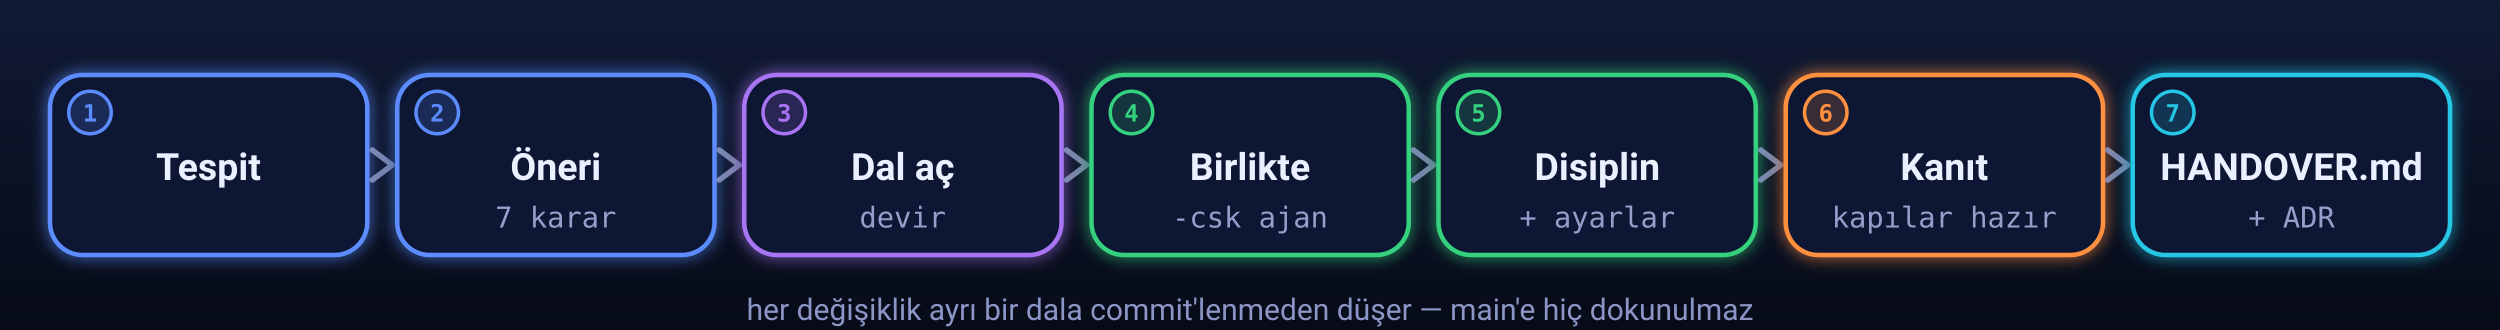
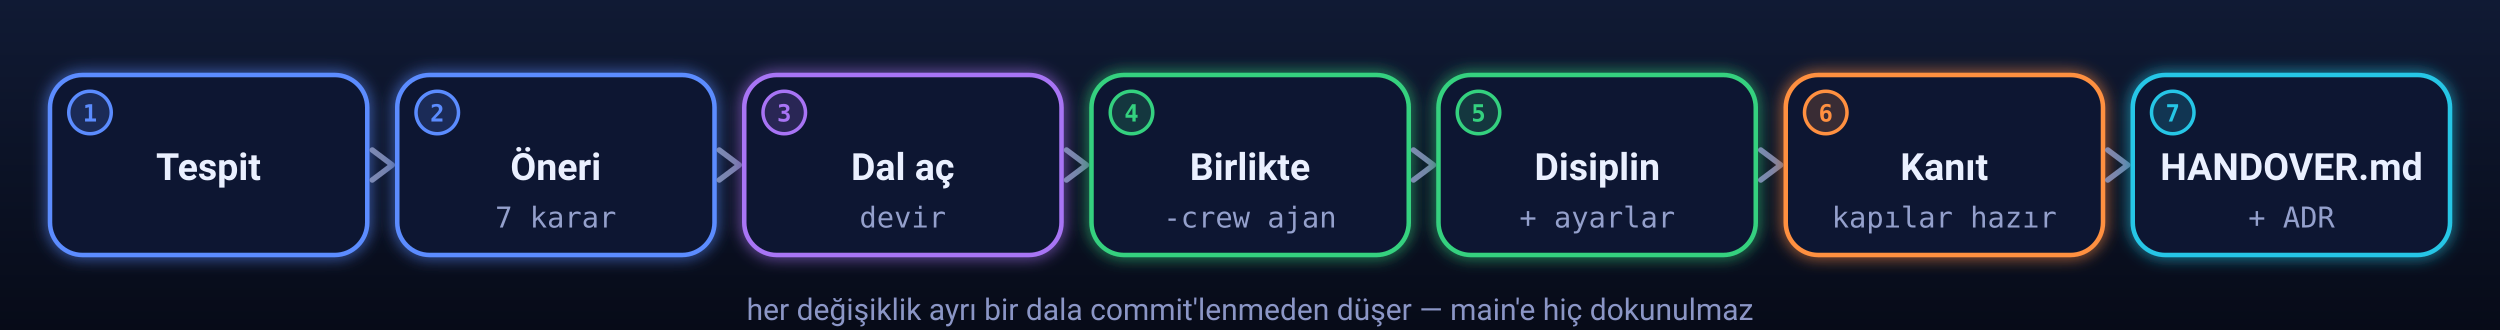
<svg xmlns="http://www.w3.org/2000/svg" viewBox="0 0 1000 132" font-family="'Segoe UI',system-ui,-apple-system,Roboto,Helvetica,Arial,sans-serif" role="img" aria-label="Claude Starter Kit — handover steps">
  <defs>
    <linearGradient id="hbg" x1="0" y1="0" x2="0" y2="1">
      <stop offset="0" stop-color="#101a34" />
      <stop offset="1" stop-color="#070b18" />
    </linearGradient>
    <filter id="glow" x="-60%" y="-60%" width="220%" height="220%">
      <feGaussianBlur stdDeviation="3" result="b" />
      <feMerge>
        <feMergeNode in="b" />
        <feMergeNode in="SourceGraphic" />
      </feMerge>
    </filter>
  </defs>
  <rect width="1000" height="132" fill="url(#hbg)" />
  <rect x="20.0" y="30" width="126.9" height="72" rx="13" fill="#0f1830" stroke="#5b8cff" stroke-width="1.8" filter="url(#glow)" />
  <circle cx="36.0" cy="45.0" r="8.5" fill="#5b8cff" fill-opacity="0.18" stroke="#5b8cff" stroke-width="1.4" />
  <text x="36.0" y="48.6" text-anchor="middle" font-size="9.5" font-weight="800" fill="#5b8cff" font-family="ui-monospace,Menlo,monospace">1</text>
  <text x="83.4" y="72" text-anchor="middle" font-size="15" font-weight="700" fill="#eaf0ff">Tespit</text>
  <path d="M148.9,60.0 L156.9,66.0 L148.9,72.0" fill="none" stroke="#94a0cc" stroke-opacity="0.8" stroke-width="2.2" stroke-linecap="round" stroke-linejoin="round" />
  <rect x="158.9" y="30" width="126.9" height="72" rx="13" fill="#0f1830" stroke="#5b8cff" stroke-width="1.8" filter="url(#glow)" />
  <circle cx="174.9" cy="45.0" r="8.5" fill="#5b8cff" fill-opacity="0.18" stroke="#5b8cff" stroke-width="1.4" />
  <text x="174.9" y="48.6" text-anchor="middle" font-size="9.5" font-weight="800" fill="#5b8cff" font-family="ui-monospace,Menlo,monospace">2</text>
  <text x="222.3" y="72" text-anchor="middle" font-size="15" font-weight="700" fill="#eaf0ff">Öneri</text>
  <text x="222.3" y="91" text-anchor="middle" font-size="11.5" fill="#94a0cc" font-family="ui-monospace,Menlo,monospace">7 karar</text>
  <path d="M287.7,60.0 L295.7,66.0 L287.7,72.0" fill="none" stroke="#94a0cc" stroke-opacity="0.8" stroke-width="2.2" stroke-linecap="round" stroke-linejoin="round" />
  <rect x="297.7" y="30" width="126.9" height="72" rx="13" fill="#0f1830" stroke="#a874f5" stroke-width="1.8" filter="url(#glow)" />
  <circle cx="313.7" cy="45.0" r="8.5" fill="#a874f5" fill-opacity="0.18" stroke="#a874f5" stroke-width="1.4" />
  <text x="313.7" y="48.6" text-anchor="middle" font-size="9.5" font-weight="800" fill="#a874f5" font-family="ui-monospace,Menlo,monospace">3</text>
  <text x="361.1" y="72" text-anchor="middle" font-size="15" font-weight="700" fill="#eaf0ff">Dal aç</text>
  <text x="361.1" y="91" text-anchor="middle" font-size="11.5" fill="#94a0cc" font-family="ui-monospace,Menlo,monospace">devir</text>
  <path d="M426.6,60.0 L434.6,66.0 L426.6,72.0" fill="none" stroke="#94a0cc" stroke-opacity="0.8" stroke-width="2.2" stroke-linecap="round" stroke-linejoin="round" />
  <rect x="436.6" y="30" width="126.9" height="72" rx="13" fill="#0f1830" stroke="#34d17f" stroke-width="1.8" filter="url(#glow)" />
  <circle cx="452.6" cy="45.0" r="8.5" fill="#34d17f" fill-opacity="0.18" stroke="#34d17f" stroke-width="1.4" />
  <text x="452.6" y="48.6" text-anchor="middle" font-size="9.5" font-weight="800" fill="#34d17f" font-family="ui-monospace,Menlo,monospace">4</text>
  <text x="500.0" y="72" text-anchor="middle" font-size="15" font-weight="700" fill="#eaf0ff">Birlikte</text>
-   <text x="500.0" y="91" text-anchor="middle" font-size="11.5" fill="#94a0cc" font-family="ui-monospace,Menlo,monospace">-csk ajan</text>
+   <text x="500.0" y="91" text-anchor="middle" font-size="11.5" fill="#94a0cc" font-family="ui-monospace,Menlo,monospace">-crew ajan</text>
  <path d="M565.4,60.0 L573.4,66.0 L565.4,72.0" fill="none" stroke="#94a0cc" stroke-opacity="0.8" stroke-width="2.2" stroke-linecap="round" stroke-linejoin="round" />
  <rect x="575.4" y="30" width="126.9" height="72" rx="13" fill="#0f1830" stroke="#34d17f" stroke-width="1.8" filter="url(#glow)" />
  <circle cx="591.4" cy="45.0" r="8.5" fill="#34d17f" fill-opacity="0.18" stroke="#34d17f" stroke-width="1.4" />
  <text x="591.4" y="48.6" text-anchor="middle" font-size="9.5" font-weight="800" fill="#34d17f" font-family="ui-monospace,Menlo,monospace">5</text>
  <text x="638.9" y="72" text-anchor="middle" font-size="15" font-weight="700" fill="#eaf0ff">Disiplin</text>
  <text x="638.9" y="91" text-anchor="middle" font-size="11.5" fill="#94a0cc" font-family="ui-monospace,Menlo,monospace">+ ayarlar</text>
  <path d="M704.3,60.0 L712.3,66.0 L704.3,72.0" fill="none" stroke="#94a0cc" stroke-opacity="0.8" stroke-width="2.2" stroke-linecap="round" stroke-linejoin="round" />
  <rect x="714.3" y="30" width="126.9" height="72" rx="13" fill="#0f1830" stroke="#ff9040" stroke-width="1.8" filter="url(#glow)" />
  <circle cx="730.3" cy="45.0" r="8.5" fill="#ff9040" fill-opacity="0.18" stroke="#ff9040" stroke-width="1.4" />
  <text x="730.3" y="48.6" text-anchor="middle" font-size="9.5" font-weight="800" fill="#ff9040" font-family="ui-monospace,Menlo,monospace">6</text>
  <text x="777.7" y="72" text-anchor="middle" font-size="15" font-weight="700" fill="#eaf0ff">Kanıt</text>
  <text x="777.7" y="91" text-anchor="middle" font-size="11.5" fill="#94a0cc" font-family="ui-monospace,Menlo,monospace">kapılar hazır</text>
  <path d="M843.1,60.0 L851.1,66.0 L843.1,72.0" fill="none" stroke="#94a0cc" stroke-opacity="0.8" stroke-width="2.2" stroke-linecap="round" stroke-linejoin="round" />
  <rect x="853.1" y="30" width="126.9" height="72" rx="13" fill="#0f1830" stroke="#26c6e6" stroke-width="1.8" filter="url(#glow)" />
  <circle cx="869.1" cy="45.0" r="8.5" fill="#26c6e6" fill-opacity="0.18" stroke="#26c6e6" stroke-width="1.4" />
  <text x="869.1" y="48.6" text-anchor="middle" font-size="9.5" font-weight="800" fill="#26c6e6" font-family="ui-monospace,Menlo,monospace">7</text>
  <text x="916.6" y="72" text-anchor="middle" font-size="15" font-weight="700" fill="#eaf0ff">HANDOVER.md</text>
  <text x="916.6" y="91" text-anchor="middle" font-size="11.5" fill="#94a0cc" font-family="ui-monospace,Menlo,monospace">+ ADR</text>
  <text x="500.0" y="128" text-anchor="middle" font-size="12" fill="#8b96c6">her değişiklik ayrı bir dala commit'lenmeden düşer — main'e hiç dokunulmaz</text>
</svg>
